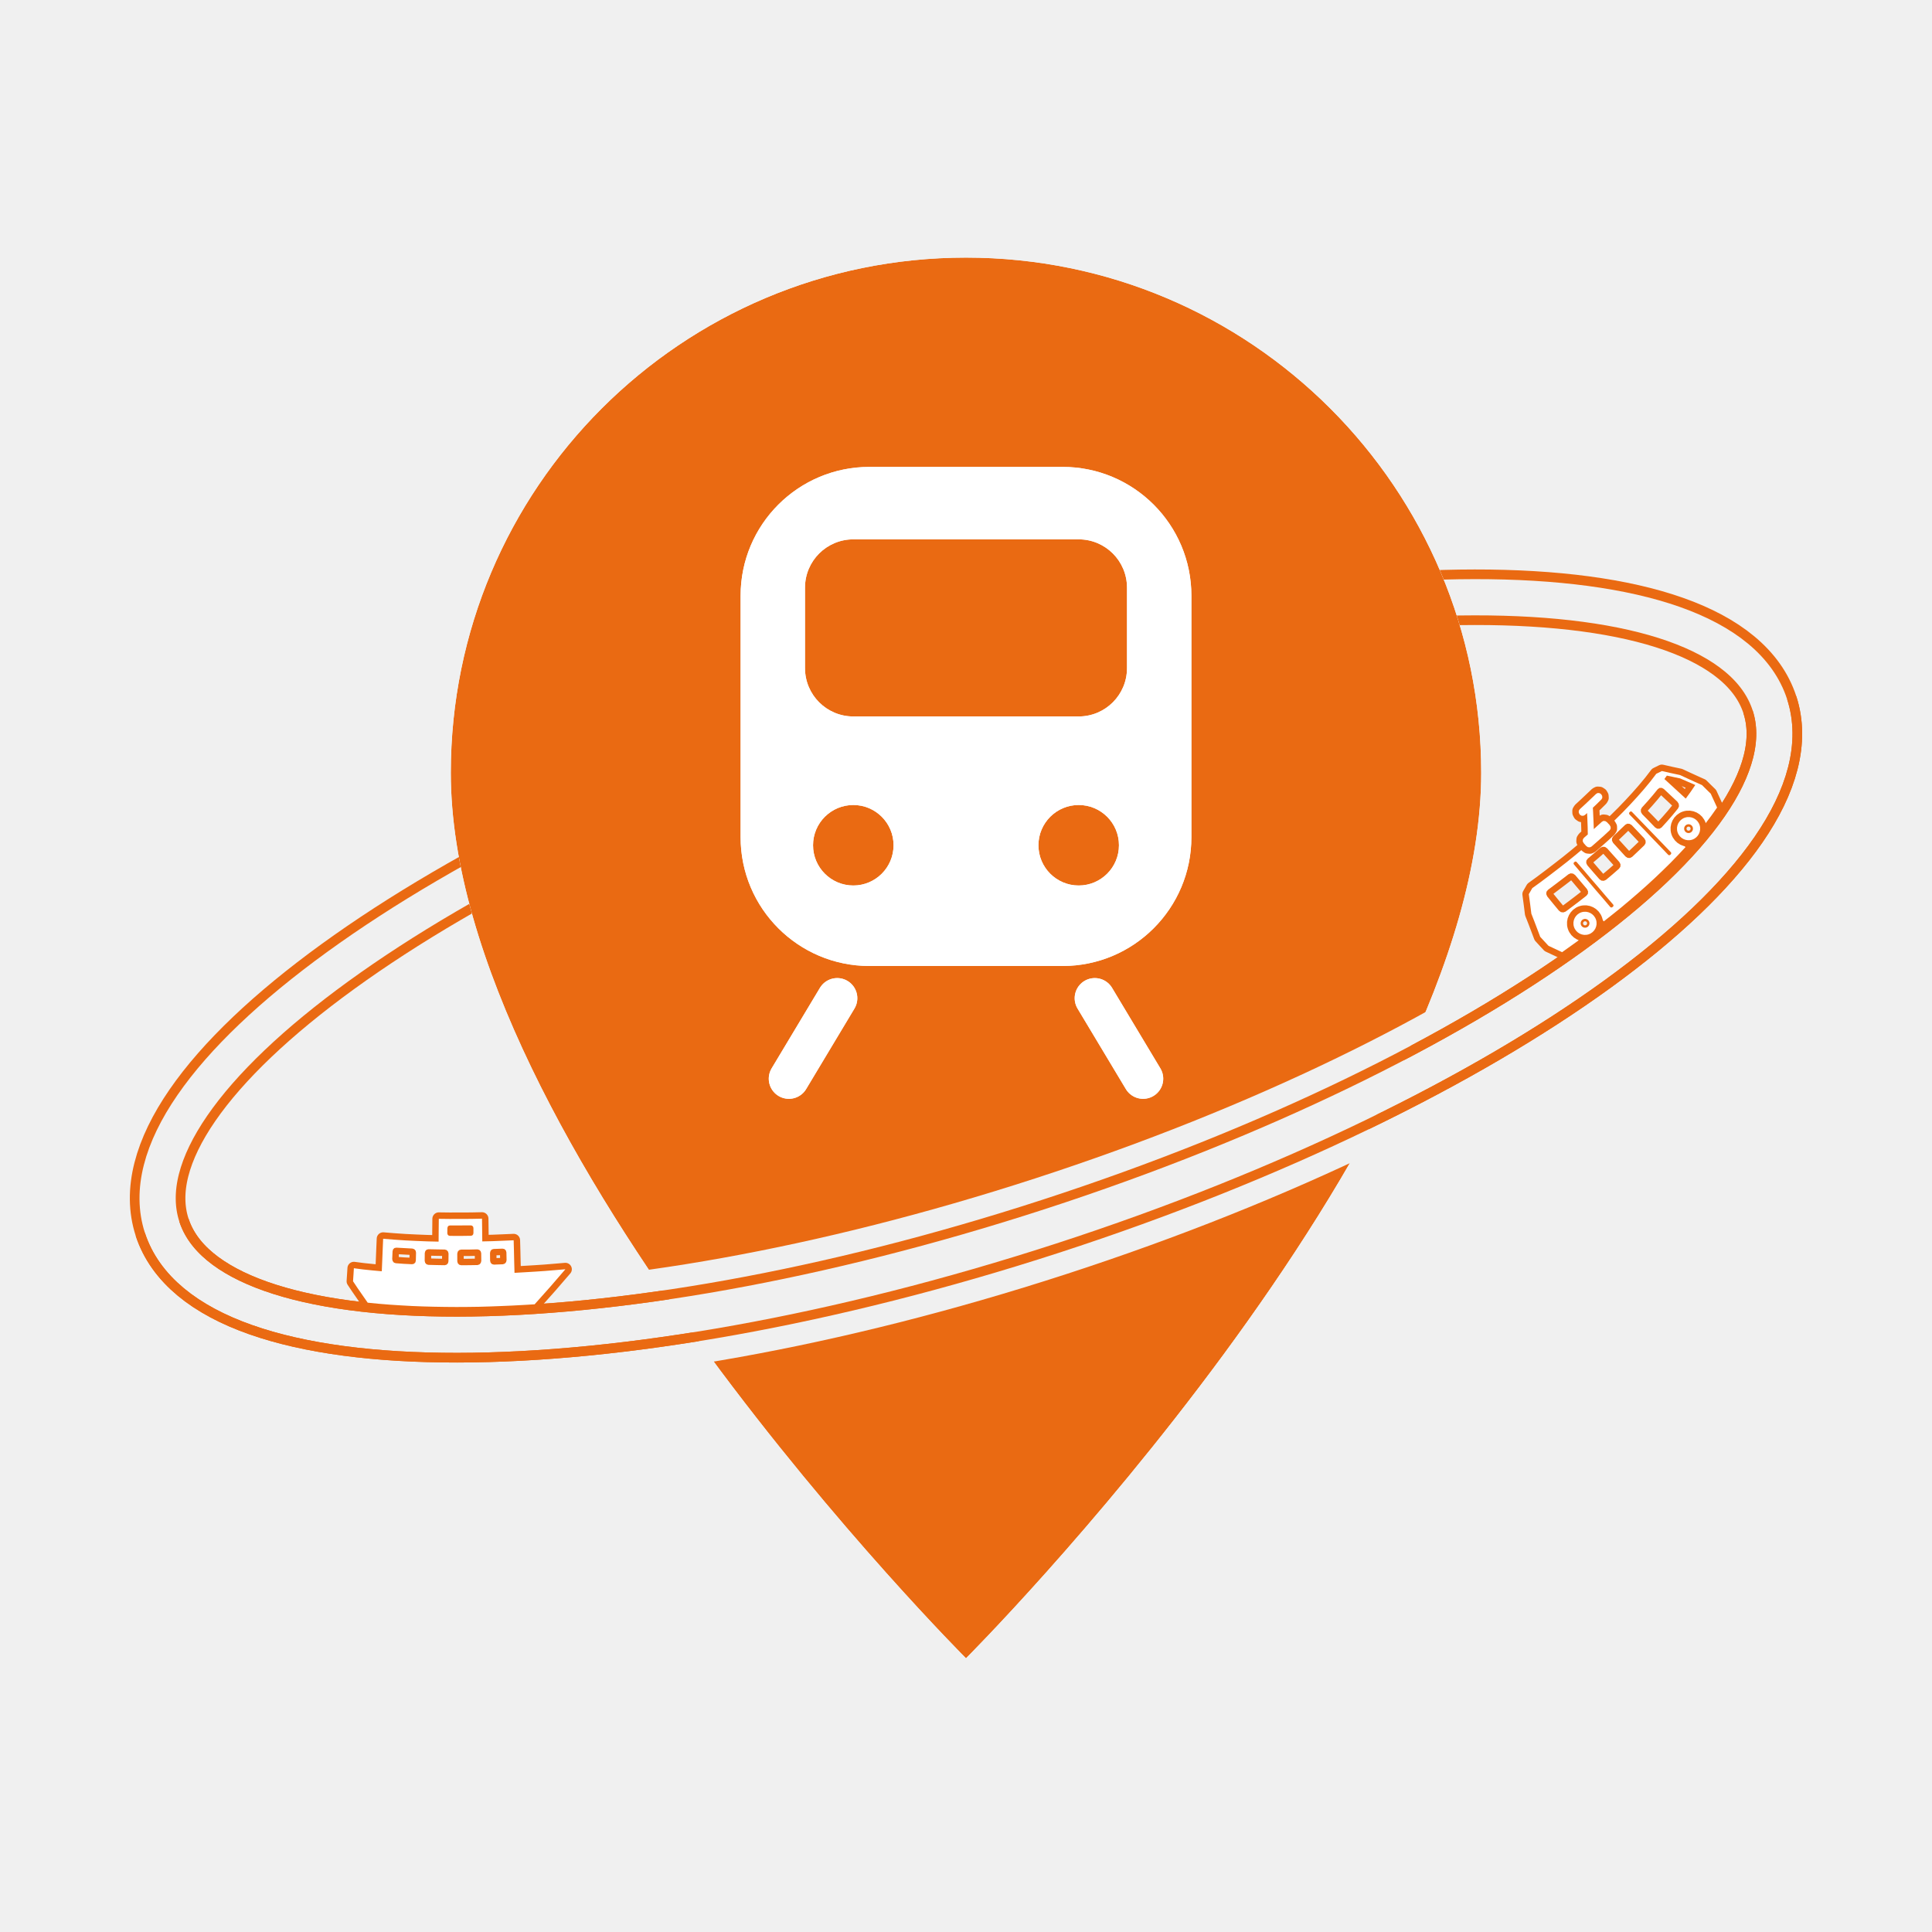
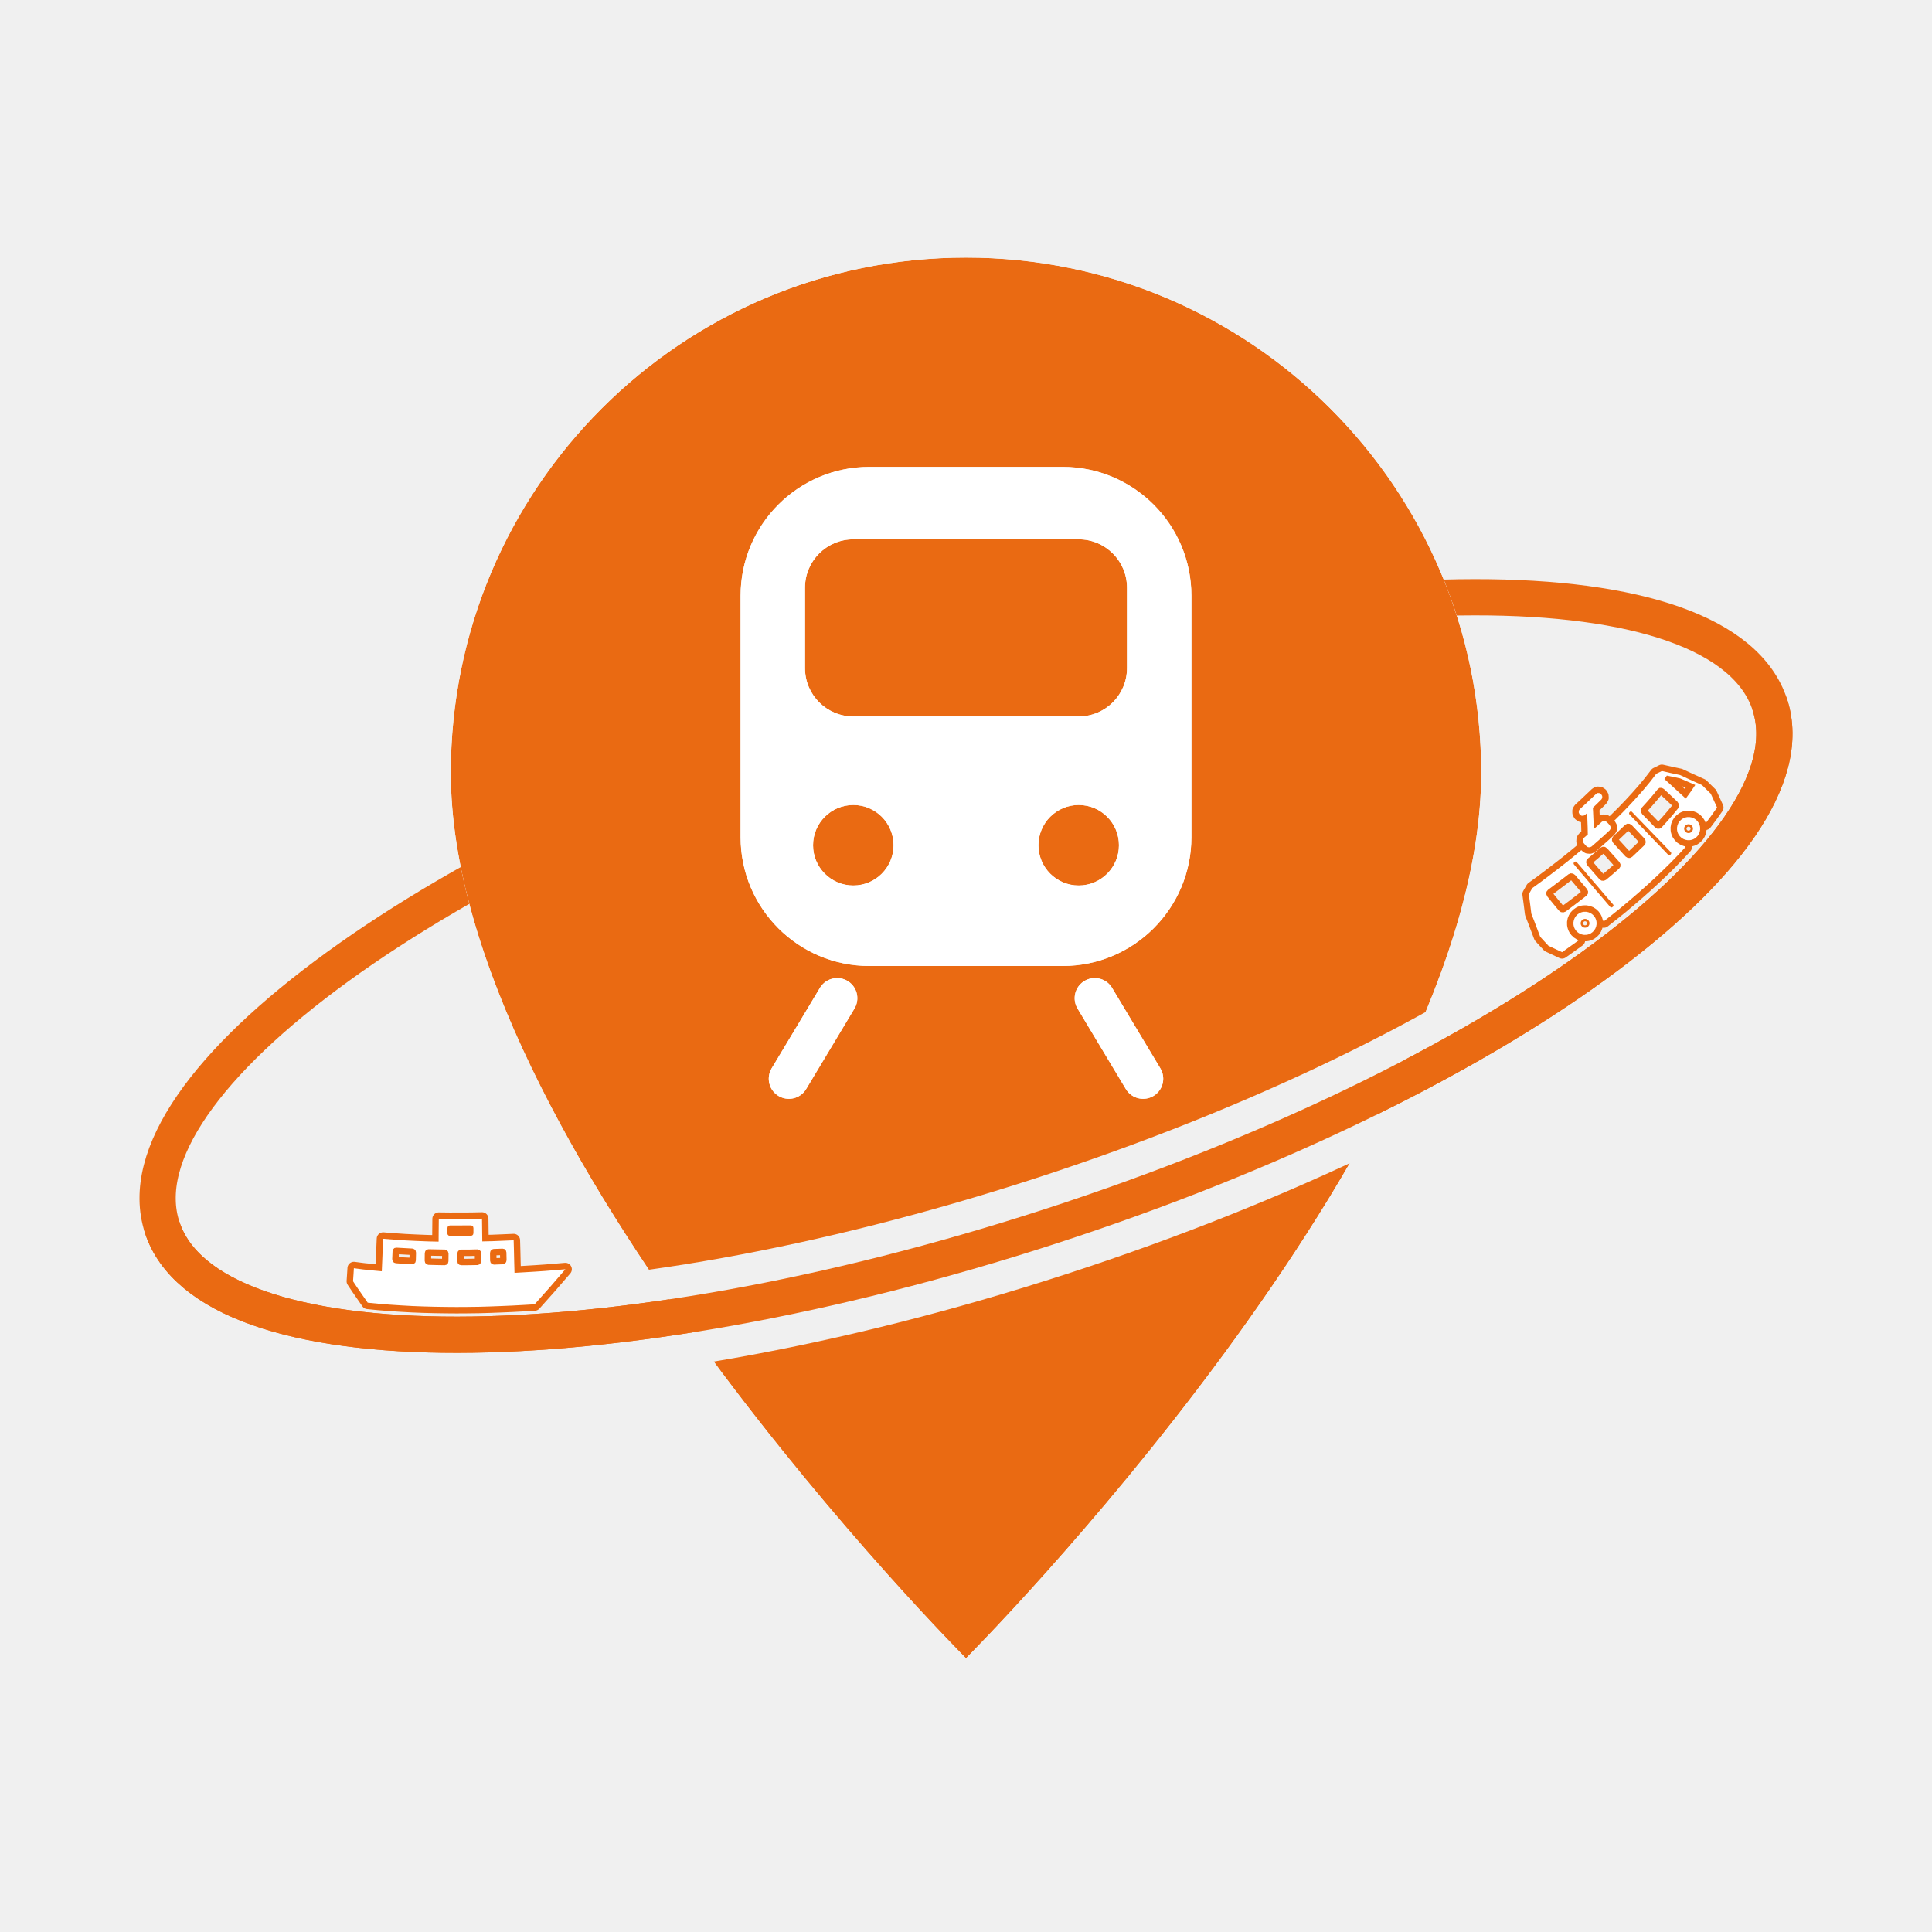
<svg xmlns="http://www.w3.org/2000/svg" viewBox="0 0 240 240" role="img" aria-label="NextStop">
  <defs>
    <mask id="light-pin" maskUnits="userSpaceOnUse" x="0" y="0" width="240" height="240">
      <path d="M120 206C120 206 56 142 56 96A64 64 0 0 1 184 96C184 142 120 206 120 206Z" fill="#fff" />
      <rect x="92" y="58" width="56" height="62" rx="16" fill="#000" />
      <rect x="100" y="67" width="40" height="22" rx="6" fill="#fff" />
      <circle cx="106" cy="105" r="5" fill="#fff" />
      <circle cx="134" cy="105" r="5" fill="#fff" />
      <path d="M104 124L98 134M136 124L142 134" stroke="#000" stroke-width="5" stroke-linecap="round" />
      <path d="M225 120A105 34 0 0 1 15 120" transform="rotate(-18 120 120)" fill="none" stroke="#000" stroke-width="12.5" />
    </mask>
    <mask id="light-gap" maskUnits="userSpaceOnUse" x="0" y="0" width="240" height="240">
      <rect width="240" height="240" fill="#fff" />
      <path d="M225 120A105 34 0 0 1 15 120" transform="rotate(-18 120 120)" fill="none" stroke="#000" stroke-width="12.5" />
    </mask>
    <mask id="light-back" maskUnits="userSpaceOnUse" x="0" y="0" width="240" height="240">
      <rect width="240" height="240" fill="#fff" />
      <path d="M120 206C120 206 56 142 56 96A64 64 0 0 1 184 96C184 142 120 206 120 206Z" fill="#000" />
    </mask>
-     <mask id="light-tube" maskUnits="userSpaceOnUse" x="0" y="0" width="240" height="240">
-       <path d="M15 120A105 34 0 0 1 225 120A105 34 0 0 1 15 120Z" transform="rotate(-18 120 120)" fill="none" stroke="#fff" stroke-width="6.9" />
-       <path d="M15 120A105 34 0 0 1 225 120A105 34 0 0 1 15 120Z" transform="rotate(-18 120 120)" fill="none" stroke="#000" stroke-width="4.5" />
-     </mask>
-     <mask id="light-front" maskUnits="userSpaceOnUse" x="0" y="0" width="240" height="240">
-       <path d="M225 120A105 34 0 0 1 15 120" transform="rotate(-18 120 120)" fill="none" stroke="#fff" stroke-width="12.5" />
-     </mask>
  </defs>
  <g mask="url(#light-back)">
-     <rect width="240" height="240" fill="#EA6A12" mask="url(#light-tube)" />
+     <path d="M15 120A105 34 0 0 1 225 120A105 34 0 0 1 15 120Z" transform="rotate(-18 120 120)" fill="none" stroke="#EA6A12" stroke-width="4.5" />
  </g>
  <path d="M120 206C120 206 56 142 56 96A64 64 0 0 1 184 96C184 142 120 206 120 206Z" fill="#EA6A12" mask="url(#light-pin)" />
  <g mask="url(#light-gap)">
    <path fill="#fff" fill-rule="evenodd" d="M108 58H132A16 16 0 0 1 148 74V104A16 16 0 0 1 132 120H108A16 16 0 0 1 92 104V74A16 16 0 0 1 108 58ZM106 67A6 6 0 0 0 100 73V83A6 6 0 0 0 106 89H134A6 6 0 0 0 140 83V73A6 6 0 0 0 134 67ZM101 105A5 5 0 1 0 111 105A5 5 0 1 0 101 105ZM129 105A5 5 0 1 0 139 105A5 5 0 1 0 129 105Z" />
    <path d="M104 124L98 134M136 124L142 134" stroke="#fff" stroke-width="5" stroke-linecap="round" />
  </g>
-   <g mask="url(#light-front)">
-     <rect width="240" height="240" fill="#EA6A12" mask="url(#light-tube)" />
-   </g>
+   <path d="M225 120A105 34 0 0 1 15 120" transform="rotate(-18 120 120)" fill="none" stroke="#EA6A12" stroke-width="4.5" stroke-linecap="round" />
  <g transform="rotate(-18 120 120)">
    <path fill="#fff" stroke="#EA6A12" stroke-width="1.6" stroke-linejoin="round" paint-order="stroke" fill-rule="evenodd" d="M36.39 136.81L37.65 137.36L38.92 137.89L40.20 138.40L41.49 138.90L42.79 139.38L44.09 139.84L45.40 140.29L46.72 140.73L48.04 141.15L49.36 141.56L50.69 141.95L52.03 142.33L53.36 142.70L54.71 143.06L56.05 143.41L57.30 142.68L58.55 141.95L59.79 141.20L61.03 140.45L59.79 140.16L58.56 139.87L57.33 139.56L56.10 139.24L54.88 138.92L55.26 137.63L55.65 136.33L56.03 135.04L54.77 134.69L53.52 134.34L52.28 133.97L52.70 132.62L53.12 131.27L51.83 130.88L50.55 130.47L49.28 130.06L48.01 129.63L47.56 130.97L47.11 132.32L45.80 131.86L44.50 131.38L43.21 130.89L41.94 130.38L40.67 129.85L40.20 131.11L39.73 132.38L39.26 133.64L38.19 133.18L37.13 132.71L36.08 132.21L35.78 132.97L35.48 133.72L35.77 134.75L36.08 135.78ZM43.11 133.97L43.35 133.99L43.57 133.88L43.70 133.67L44.02 132.76L44.05 132.51L43.95 132.28L43.75 132.13L42.82 131.77L41.89 131.41L41.65 131.38L41.44 131.48L41.30 131.69L40.96 132.60L40.94 132.85L41.03 133.09L41.23 133.23L42.16 133.61ZM46.93 135.34L47.17 135.35L47.39 135.23L47.52 135.02L47.83 134.10L47.84 133.85L47.74 133.63L47.54 133.49L46.58 133.16L45.63 132.83L45.39 132.81L45.18 132.92L45.04 133.13L44.73 134.05L44.71 134.30L44.81 134.53L45.01 134.67L45.97 135.01ZM50.81 136.58L51.06 136.58L51.27 136.46L51.41 136.25L51.70 135.32L51.71 135.07L51.60 134.85L51.39 134.72L50.42 134.43L49.46 134.12L49.21 134.11L49.00 134.23L48.86 134.44L48.56 135.37L48.55 135.62L48.66 135.84L48.86 135.97L49.83 136.28ZM53.83 137.46L54.08 137.46L54.30 137.33L54.43 137.12L54.71 136.19L54.72 135.94L54.60 135.72L54.39 135.60L53.34 135.30L53.09 135.29L52.88 135.42L52.75 135.63L52.46 136.56L52.45 136.81L52.56 137.03L52.77 137.16ZM51.16 132.87L51.32 132.88L51.46 132.80L51.55 132.66L51.75 132.04L51.76 131.87L51.68 131.72L51.55 131.64L50.30 131.24L49.06 130.84L48.90 130.83L48.76 130.91L48.67 131.05L48.46 131.67L48.45 131.83L48.52 131.98L48.66 132.07L49.90 132.48Z" />
    <path fill="#fff" stroke="#EA6A12" stroke-width="1.6" stroke-linejoin="round" paint-order="stroke" fill-rule="evenodd" d="M190.95 141.25L192.16 140.87L193.38 140.48L192.93 139.33L192.80 138.73L192.87 138.13L193.11 137.59L193.52 137.16L194.05 136.87L194.65 136.77L195.26 136.85L195.82 137.12L196.28 137.54L196.60 138.07L197.06 139.21L198.36 138.73L199.65 138.24L200.93 137.72L202.20 137.19L203.46 136.64L204.71 136.07L205.94 135.48L207.17 134.87L208.38 134.23L209.57 133.57L209.01 132.47L208.82 131.88L208.80 131.26L208.96 130.66L209.27 130.14L209.72 129.75L210.25 129.54L210.81 129.50L211.36 129.66L211.85 130.00L212.22 130.48L212.82 131.56L213.83 130.85L214.82 130.11L214.71 129.17L214.60 128.23L214.25 127.56L213.90 126.88L213.16 126.21L212.42 125.53L211.69 124.85L210.69 124.27L209.70 123.68L208.93 123.79L207.91 124.49L206.85 125.16L205.75 125.81L204.63 126.44L203.49 127.05L202.32 127.64L201.14 128.20L199.94 128.75L198.72 129.28L197.49 129.79L196.25 130.29L195.00 130.77L193.73 131.23L192.46 131.68L191.18 132.12L189.89 132.54L189.25 133.12L189.03 134.32L188.80 135.52L188.86 136.54L188.91 137.57L188.96 138.60L189.27 139.28L189.59 139.97L190.27 140.61ZM211.46 127.85L212.30 127.24L213.11 126.61L212.34 125.93L211.57 125.25L210.84 124.83L210.11 124.41L209.69 124.72L210.28 125.76L210.87 126.81ZM196.01 135.51L196.25 135.34L196.36 135.06L196.32 134.75L195.89 133.70L195.46 132.64L195.27 132.39L194.99 132.26L194.70 132.29L193.69 132.65L192.68 133.00L191.67 133.35L191.43 133.51L191.31 133.78L191.34 134.09L191.75 135.15L192.17 136.21L192.35 136.47L192.63 136.60L192.93 136.59L193.96 136.24L194.99 135.88ZM200.89 133.57L201.13 133.38L201.23 133.10L201.18 132.79L200.72 131.75L200.26 130.71L200.07 130.46L199.79 130.35L199.50 130.38L198.54 130.79L197.57 131.19L197.33 131.37L197.23 131.65L197.27 131.95L197.71 133.00L198.16 134.05L198.34 134.30L198.62 134.42L198.92 134.39L199.91 133.99ZM204.79 131.77L205.01 131.57L205.10 131.28L205.04 130.97L204.55 129.94L204.06 128.91L203.86 128.68L203.59 128.57L203.31 128.62L202.38 129.07L201.45 129.52L201.23 129.71L201.13 129.99L201.18 130.30L201.65 131.34L202.12 132.38L202.31 132.62L202.59 132.73L202.89 132.68L203.84 132.23ZM210.17 128.72L210.37 128.50L210.43 128.19L210.35 127.89L209.80 126.89L209.25 125.89L209.05 125.67L208.78 125.58L208.52 125.66L207.68 126.20L206.82 126.72L205.93 127.23L205.73 127.43L205.65 127.73L205.72 128.03L206.23 129.05L206.73 130.08L206.93 130.31L207.21 130.40L207.49 130.34L208.40 129.82L209.30 129.28ZM198.72 137.82L198.79 137.77L198.83 137.68L198.82 137.59L198.28 136.31L197.75 135.02L197.21 133.74L196.68 132.45L196.14 131.17L196.09 131.09L196.00 131.05L195.91 131.06L195.81 131.10L195.74 131.16L195.71 131.24L195.72 131.33L196.25 132.62L196.78 133.90L197.31 135.19L197.85 136.47L198.38 137.76L198.44 137.84L198.52 137.87L198.61 137.86ZM207.57 133.85L207.63 133.79L207.66 133.70L207.64 133.61L207.03 132.35L206.42 131.10L205.81 129.85L205.20 128.60L204.59 127.35L204.53 127.28L204.45 127.25L204.37 127.27L204.27 127.32L204.21 127.38L204.19 127.46L204.20 127.56L204.81 128.81L205.42 130.06L206.02 131.32L206.63 132.57L207.23 133.82L207.29 133.89L207.38 133.92L207.47 133.90Z" />
    <path fill="#fff" stroke="#EA6A12" stroke-width="1.6" stroke-linejoin="round" paint-order="stroke" d="M201.25 128.68L201.43 128.53L201.50 128.30L201.45 128.05L201.25 127.62L201.10 127.43L200.88 127.33L200.66 127.37L199.75 127.78L198.84 128.19L197.92 128.58L197.74 128.72L197.65 128.95L197.69 129.19L197.88 129.63L198.03 129.83L198.26 129.93L198.49 129.90L199.42 129.50L200.34 129.10ZM198.42 128.63L199.34 128.23L199.67 127.07L199.99 125.91L200.30 124.75L199.41 125.17L199.10 126.32L198.77 127.48ZM201.47 124.71L201.63 124.56L201.69 124.33L201.64 124.09L201.64 124.09L201.49 123.90L201.27 123.81L201.06 123.85L200.22 124.25L199.38 124.65L198.53 125.04L198.35 125.19L198.28 125.42L198.32 125.66L198.32 125.66L198.47 125.86L198.69 125.95L198.92 125.92L199.78 125.53L200.63 125.13Z" />
    <path fill="#fff" stroke="#EA6A12" stroke-width="1.6" stroke-linejoin="round" paint-order="stroke" fill-rule="evenodd" d="M193.33 138.72a1.44 1.44 0 1 0 2.88 0a1.44 1.44 0 1 0 -2.88 0M194.23 138.72a0.547 0.547 0 1 0 1.094 0a0.547 0.547 0 1 0 -1.094 0M209.20 131.51a1.44 1.44 0 1 0 2.88 0a1.44 1.44 0 1 0 -2.88 0M210.09 131.51a0.547 0.547 0 1 0 1.094 0a0.547 0.547 0 1 0 -1.094 0" />
  </g>
</svg>
